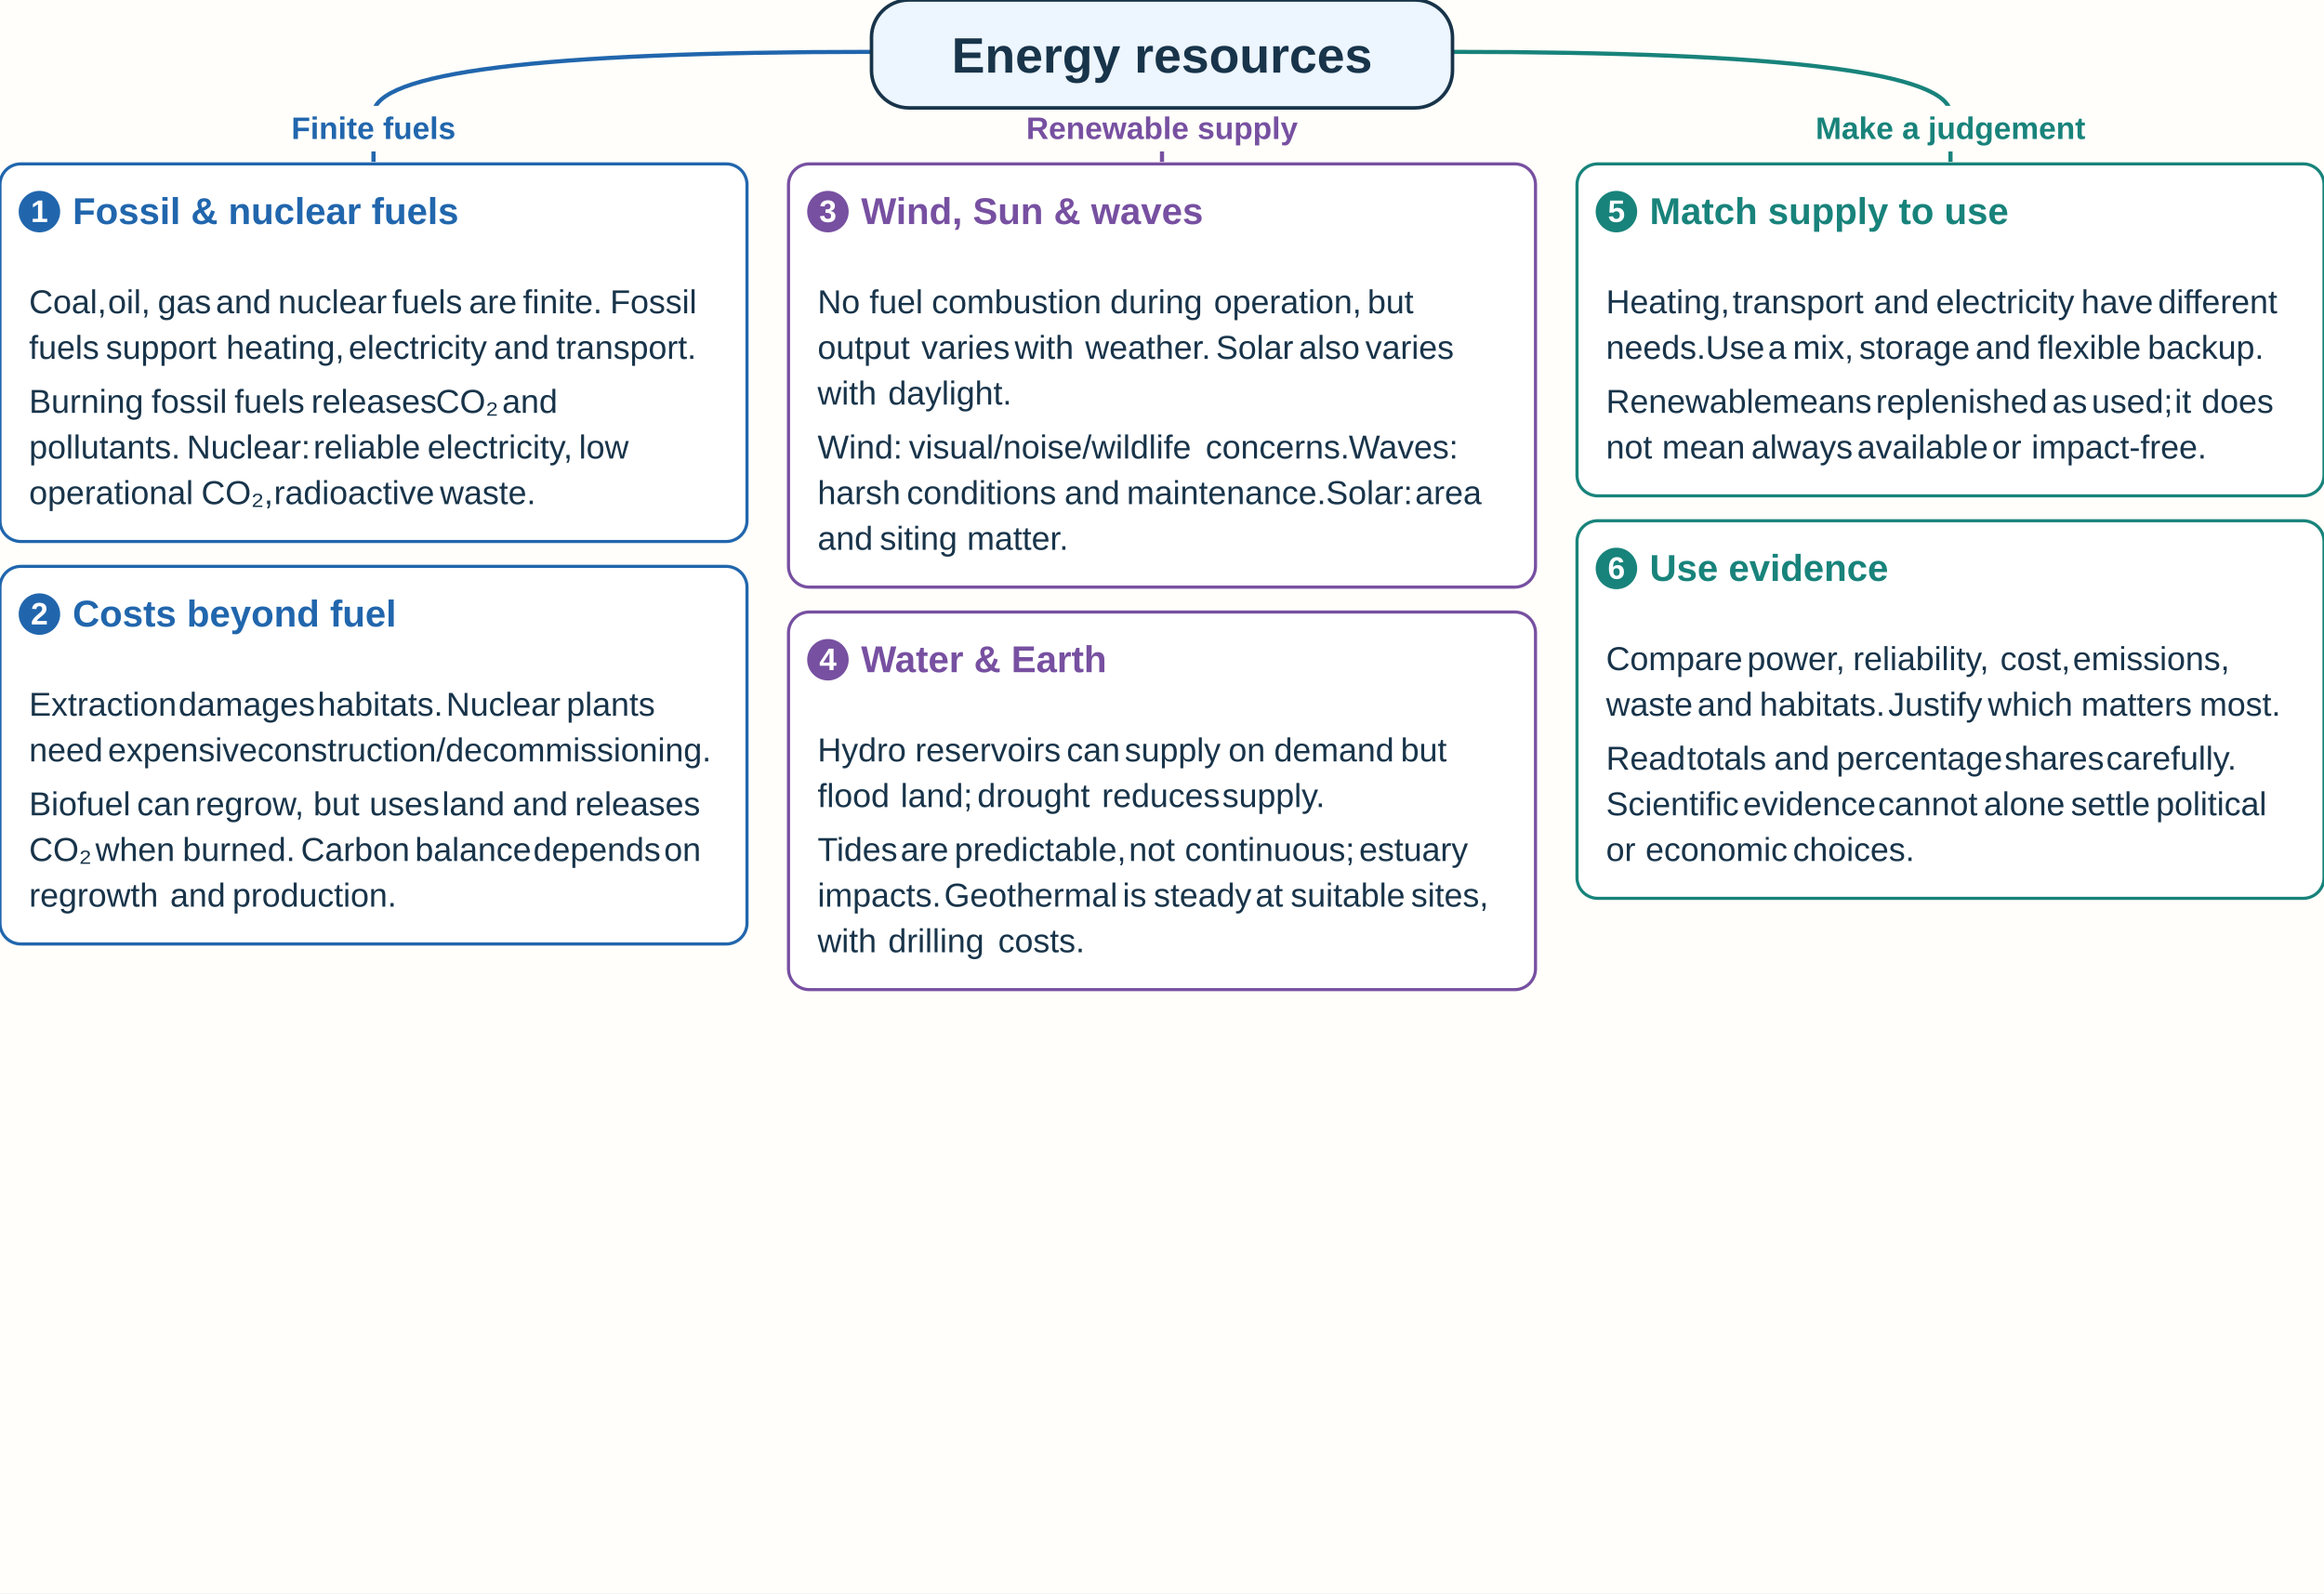
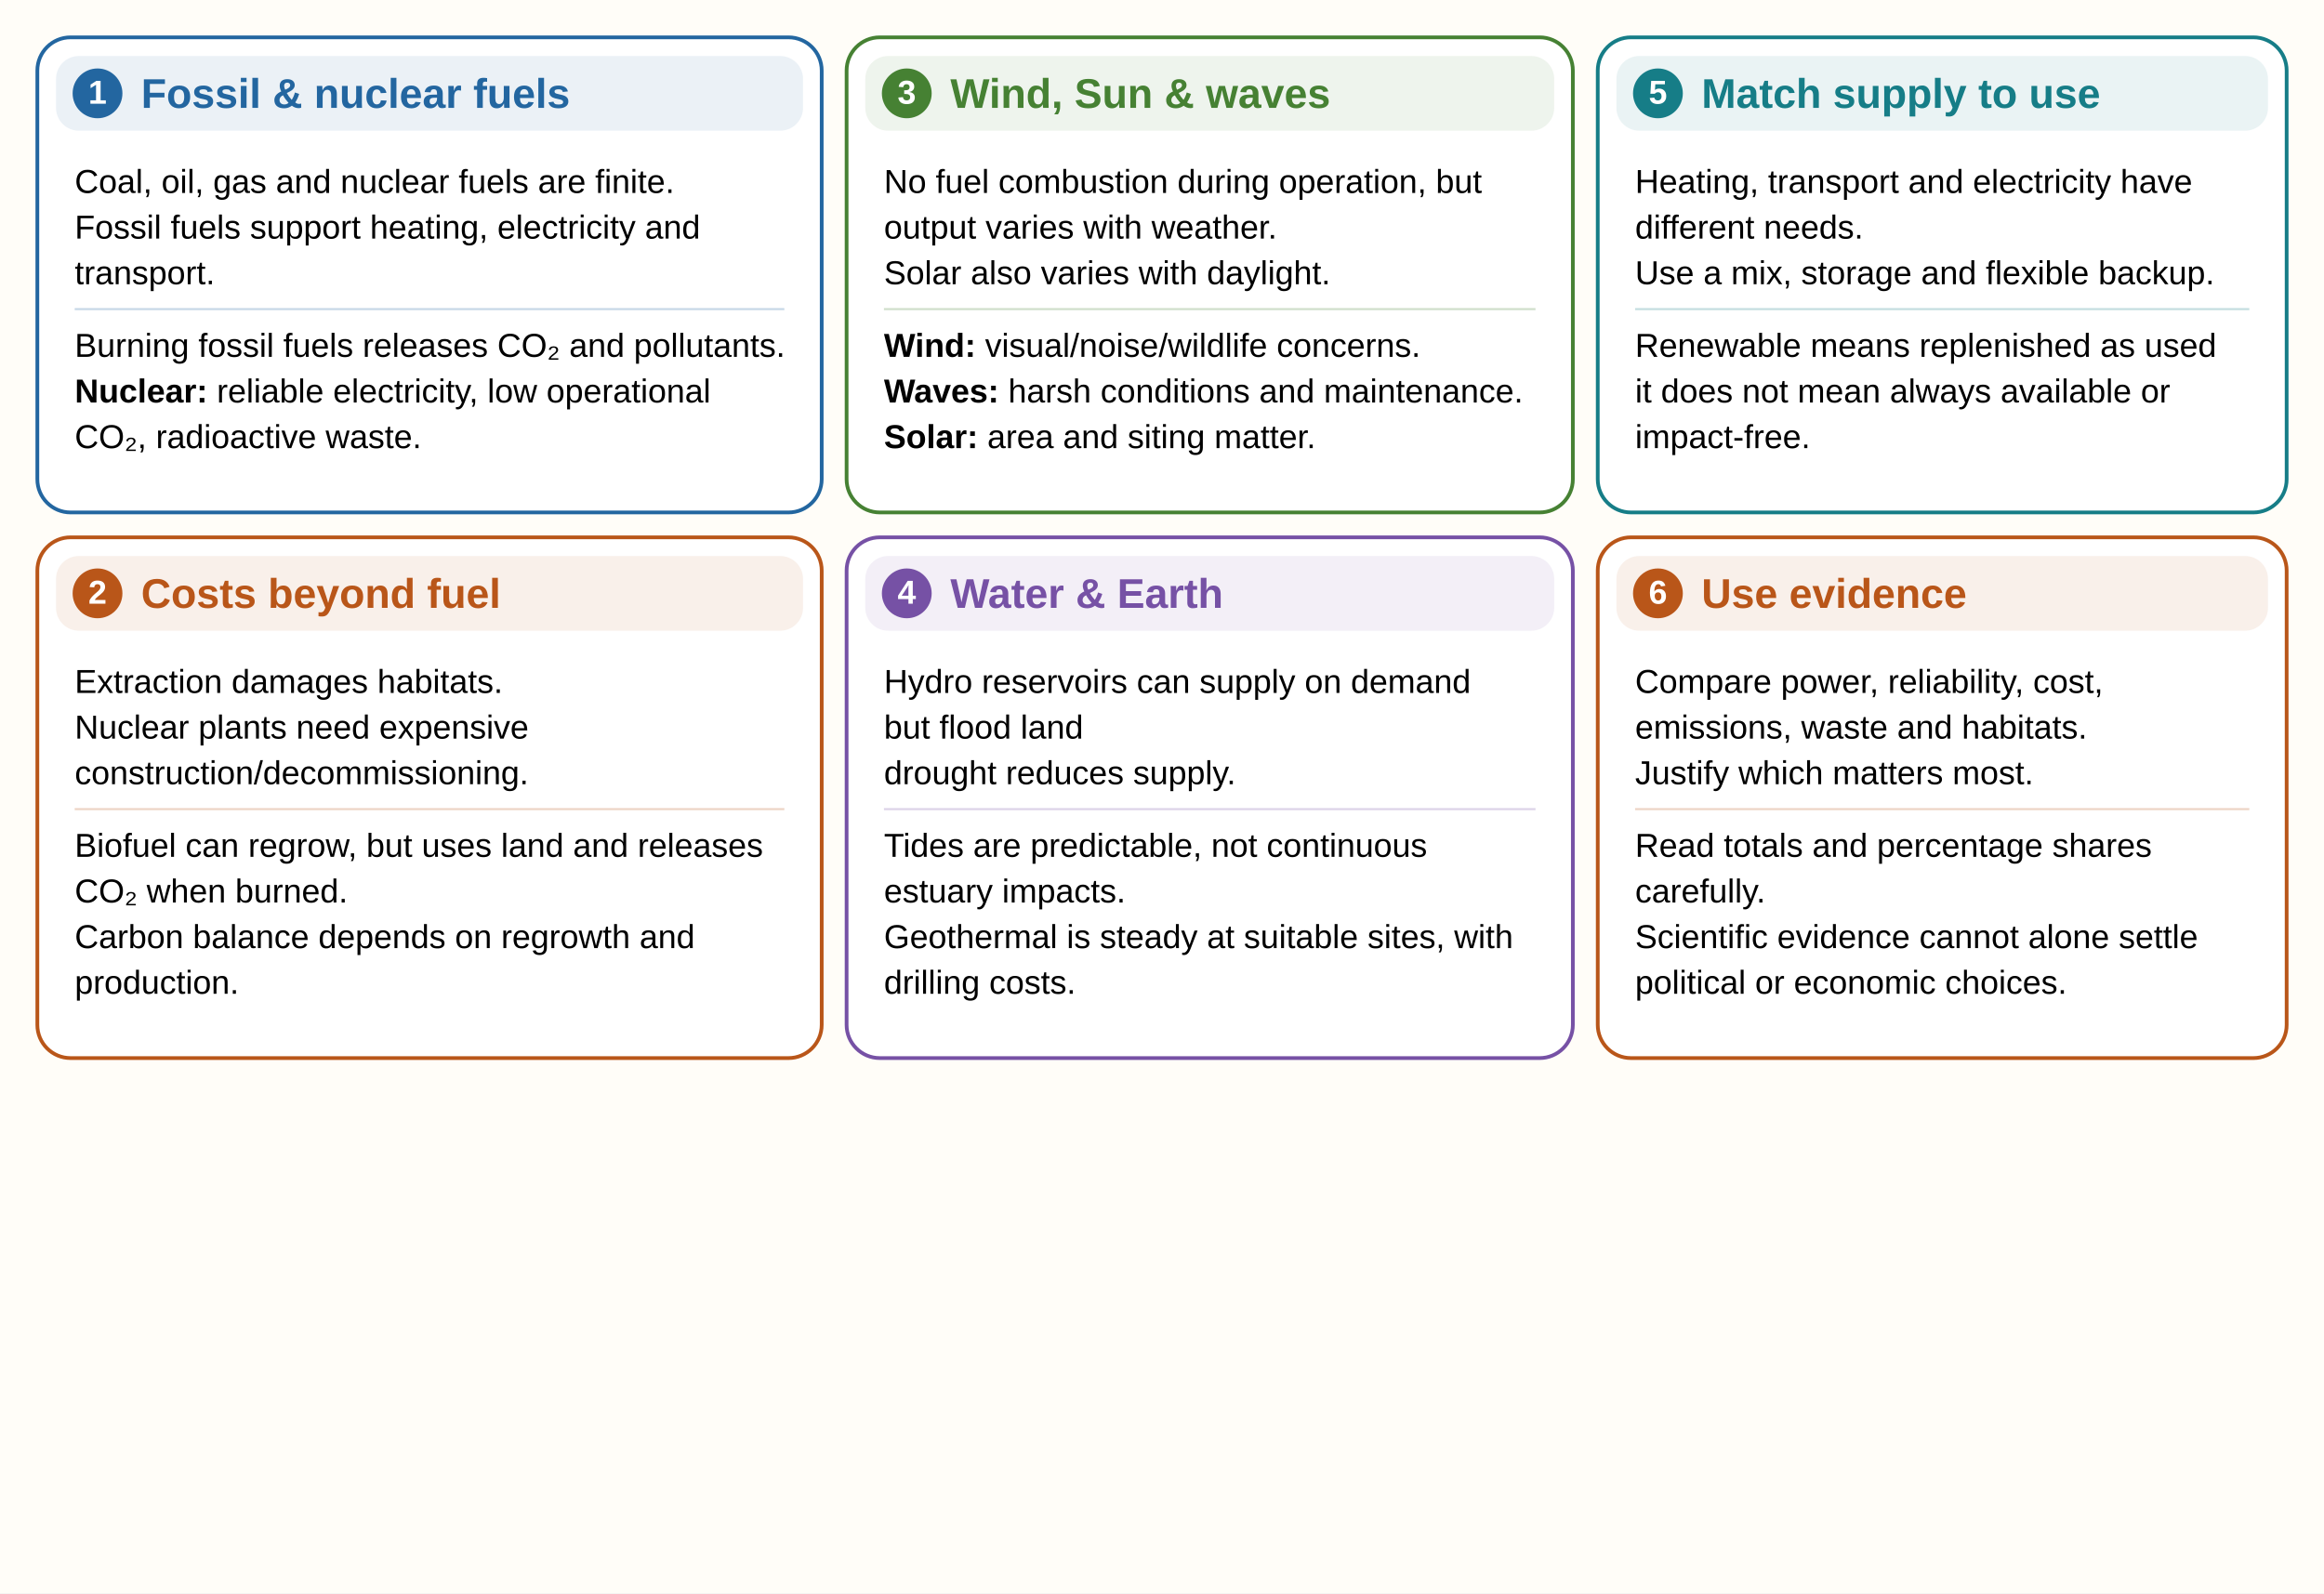
- <svg xmlns="http://www.w3.org/2000/svg" width="2400" height="1645.714" viewBox="0 0 1120 768" role="img" aria-labelledby="title description" data-print-width-mm="277" data-body-size="16">
+ <svg xmlns="http://www.w3.org/2000/svg" width="2400" height="1645.714" viewBox="0 0 1120 768" role="img" aria-labelledby="map-title map-description" data-print-width-mm="277" font-family="Segoe UI,Arial,sans-serif">
  <defs>
-     <radialGradient id="animalFill">
-       <stop stop-color="#fff5de" />
-       <stop offset="1" stop-color="#dceafd" />
-     </radialGradient>
-     <radialGradient id="nucleusFill">
-       <stop stop-color="#ddc7f4" />
-       <stop offset="1" stop-color="#9b79c2" />
-     </radialGradient>
-     <linearGradient id="leafFill" x2="0" y2="1">
-       <stop stop-color="#edf7b8" />
-       <stop offset="1" stop-color="#bfd882" />
-     </linearGradient>
+     <marker id="arrow-2366a0" viewBox="0 0 10 10" refX="9" refY="5" markerWidth="4" markerHeight="4" orient="auto-start-reverse">
+       <path d="M1 1L9 5L1 9" fill="none" stroke="#2366a0" stroke-width="2" stroke-linejoin="round" />
+     </marker>
+     <marker id="arrow-b95619" viewBox="0 0 10 10" refX="9" refY="5" markerWidth="4" markerHeight="4" orient="auto-start-reverse">
+       <path d="M1 1L9 5L1 9" fill="none" stroke="#b95619" stroke-width="2" stroke-linejoin="round" />
+     </marker>
+     <marker id="arrow-468133" viewBox="0 0 10 10" refX="9" refY="5" markerWidth="4" markerHeight="4" orient="auto-start-reverse">
+       <path d="M1 1L9 5L1 9" fill="none" stroke="#468133" stroke-width="2" stroke-linejoin="round" />
+     </marker>
+     <marker id="arrow-7651a5" viewBox="0 0 10 10" refX="9" refY="5" markerWidth="4" markerHeight="4" orient="auto-start-reverse">
+       <path d="M1 1L9 5L1 9" fill="none" stroke="#7651a5" stroke-width="2" stroke-linejoin="round" />
+     </marker>
+     <marker id="arrow-167d87" viewBox="0 0 10 10" refX="9" refY="5" markerWidth="4" markerHeight="4" orient="auto-start-reverse">
+       <path d="M1 1L9 5L1 9" fill="none" stroke="#167d87" stroke-width="2" stroke-linejoin="round" />
+     </marker>
+     <marker id="arrow-b95619" viewBox="0 0 10 10" refX="9" refY="5" markerWidth="4" markerHeight="4" orient="auto-start-reverse">
+       <path d="M1 1L9 5L1 9" fill="none" stroke="#b95619" stroke-width="2" stroke-linejoin="round" />
+     </marker>
  </defs>
-   <rect width="1120" height="768" fill="#fffefa" />
-   <g font-family="Segoe UI, Arial, sans-serif" fill="#18344a">
-     <path class="relationship-path" d="M420.0 25Q180.0 25 180.0 55V78" stroke="#2166ad" stroke-width="2" fill="none" />
-     <rect x="131.5" y="51" width="97.0" height="22" rx="5" fill="#fffefa" />
-     <text class="diagram-label" x="180.00" y="67.00" font-size="15" fill="#2166ad" font-weight="700" text-anchor="middle">Finite fuels</text>
-     <g class="map-section" id="section-1" data-source-panel="0" data-bounds="0,0,360,182" transform="translate(0 79)">
-       <rect width="360" height="182" rx="10" fill="white" stroke="#2166ad" stroke-width="1.5" />
-       <g class="section-heading">
-         <circle cx="19" cy="23" r="10" fill="#2166ad" />
-         <text class="" x="19.00" y="28.00" font-size="15" fill="white" font-weight="700" text-anchor="middle">1</text>
-         <text class="" x="35.00" y="29.00" font-size="18" fill="#2166ad" font-weight="700" text-anchor="start">Fossil &amp; nuclear fuels</text>
-       </g>
-       <g class="section-body">
-         <text class="body-text" x="14.00" y="72.00" font-size="16" fill="#18344a" font-weight="400" text-anchor="start">Coal,</text>
-         <text class="body-text" x="52.00" y="72.00" font-size="16" fill="#18344a" font-weight="400" text-anchor="start">oil,</text>
-         <text class="body-text" x="76.00" y="72.00" font-size="16" fill="#18344a" font-weight="400" text-anchor="start">gas</text>
-         <text class="body-text" x="104.00" y="72.00" font-size="16" fill="#18344a" font-weight="400" text-anchor="start">and</text>
-         <text class="body-text" x="134.00" y="72.00" font-size="16" fill="#18344a" font-weight="400" text-anchor="start">nuclear</text>
-         <text class="body-text" x="189.00" y="72.00" font-size="16" fill="#18344a" font-weight="400" text-anchor="start">fuels</text>
-         <text class="body-text" x="226.00" y="72.00" font-size="16" fill="#18344a" font-weight="400" text-anchor="start">are</text>
-         <text class="body-text" x="252.00" y="72.00" font-size="16" fill="#18344a" font-weight="400" text-anchor="start">finite.</text>
-         <text class="body-text" x="294.00" y="72.00" font-size="16" fill="#18344a" font-weight="400" text-anchor="start">Fossil</text>
-         <text class="body-text" x="14.00" y="94.00" font-size="16" fill="#18344a" font-weight="400" text-anchor="start">fuels</text>
-         <text class="body-text" x="51.00" y="94.00" font-size="16" fill="#18344a" font-weight="400" text-anchor="start">support</text>
-         <text class="body-text" x="109.00" y="94.00" font-size="16" fill="#18344a" font-weight="400" text-anchor="start">heating,</text>
-         <text class="body-text" x="168.00" y="94.00" font-size="16" fill="#18344a" font-weight="400" text-anchor="start">electricity</text>
-         <text class="body-text" x="238.00" y="94.00" font-size="16" fill="#18344a" font-weight="400" text-anchor="start">and</text>
-         <text class="body-text" x="268.00" y="94.00" font-size="16" fill="#18344a" font-weight="400" text-anchor="start">transport.</text>
-         <text class="body-text" x="14.00" y="120.00" font-size="16" fill="#18344a" font-weight="400" text-anchor="start">Burning</text>
-         <text class="body-text" x="73.00" y="120.00" font-size="16" fill="#18344a" font-weight="400" text-anchor="start">fossil</text>
-         <text class="body-text" x="113.00" y="120.00" font-size="16" fill="#18344a" font-weight="400" text-anchor="start">fuels</text>
-         <text class="body-text" x="150.00" y="120.00" font-size="16" fill="#18344a" font-weight="400" text-anchor="start">releases</text>
-         <text class="body-text" x="210.00" y="120.00" font-size="16" fill="#18344a" font-weight="400" text-anchor="start">CO₂</text>
-         <text class="body-text" x="242.00" y="120.00" font-size="16" fill="#18344a" font-weight="400" text-anchor="start">and</text>
-         <text class="body-text" x="14.00" y="142.00" font-size="16" fill="#18344a" font-weight="400" text-anchor="start">pollutants.</text>
-         <text class="body-text" x="90.00" y="142.00" font-size="16" fill="#18344a" font-weight="400" text-anchor="start">Nuclear:</text>
-         <text class="body-text" x="151.00" y="142.00" font-size="16" fill="#18344a" font-weight="400" text-anchor="start">reliable</text>
-         <text class="body-text" x="206.00" y="142.00" font-size="16" fill="#18344a" font-weight="400" text-anchor="start">electricity,</text>
-         <text class="body-text" x="278.98" y="142.00" font-size="16" fill="#18344a" font-weight="400" text-anchor="start">low</text>
-         <text class="body-text" x="14.00" y="164.00" font-size="16" fill="#18344a" font-weight="400" text-anchor="start">operational</text>
-         <text class="body-text" x="97.00" y="164.00" font-size="16" fill="#18344a" font-weight="400" text-anchor="start">CO₂,</text>
-         <text class="body-text" x="132.00" y="164.00" font-size="16" fill="#18344a" font-weight="400" text-anchor="start">radioactive</text>
-         <text class="body-text" x="212.00" y="164.00" font-size="16" fill="#18344a" font-weight="400" text-anchor="start">waste.</text>
-       </g>
+   <rect width="1120" height="768" fill="#fffdf8" />
+   <g class="map-section" id="section-1" data-source-panel="0" data-bounds="0,0,378,229" transform="translate(18 18)">
+     <rect width="378" height="229" rx="16" fill="white" stroke="#2366a0" stroke-width="1.8" />
+     <g class="section-heading">
+       <rect x="9" y="9" width="360" height="36" rx="11" fill="#2366a0" opacity=".09" />
+       <circle cx="29" cy="27" r="12" fill="#2366a0" />
+       <text class="diagram-label" x="29" y="32" font-size="16" fill="white" font-weight="700" text-anchor="middle">1</text>
+       <text class="panel-title" x="50" y="34" font-size="20" fill="#2366a0" font-weight="700" text-anchor="start">Fossil &amp; nuclear fuels</text>
    </g>
-     <g class="map-section" id="section-2" data-source-panel="1" data-bounds="0,0,360,182" transform="translate(0 273)">
-       <rect width="360" height="182" rx="10" fill="white" stroke="#2166ad" stroke-width="1.5" />
-       <g class="section-heading">
-         <circle cx="19" cy="23" r="10" fill="#2166ad" />
-         <text class="" x="19.00" y="28.00" font-size="15" fill="white" font-weight="700" text-anchor="middle">2</text>
-         <text class="" x="35.00" y="29.00" font-size="18" fill="#2166ad" font-weight="700" text-anchor="start">Costs beyond fuel</text>
-       </g>
-       <g class="section-body">
-         <text class="body-text" x="14.00" y="72.00" font-size="16" fill="#18344a" font-weight="400" text-anchor="start">Extraction</text>
-         <text class="body-text" x="86.00" y="72.00" font-size="16" fill="#18344a" font-weight="400" text-anchor="start">damages</text>
-         <text class="body-text" x="153.00" y="72.00" font-size="16" fill="#18344a" font-weight="400" text-anchor="start">habitats.</text>
-         <text class="body-text" x="215.00" y="72.00" font-size="16" fill="#18344a" font-weight="400" text-anchor="start">Nuclear</text>
-         <text class="body-text" x="273.00" y="72.00" font-size="16" fill="#18344a" font-weight="400" text-anchor="start">plants</text>
-         <text class="body-text" x="14.00" y="94.00" font-size="16" fill="#18344a" font-weight="400" text-anchor="start">need</text>
-         <text class="body-text" x="52.00" y="94.00" font-size="16" fill="#18344a" font-weight="400" text-anchor="start">expensive</text>
-         <text class="body-text" x="124.00" y="94.00" font-size="16" fill="#18344a" font-weight="400" text-anchor="start">construction/decommissioning.</text>
-         <text class="body-text" x="14.00" y="120.00" font-size="16" fill="#18344a" font-weight="400" text-anchor="start">Biofuel</text>
-         <text class="body-text" x="66.00" y="120.00" font-size="16" fill="#18344a" font-weight="400" text-anchor="start">can</text>
-         <text class="body-text" x="94.00" y="120.00" font-size="16" fill="#18344a" font-weight="400" text-anchor="start">regrow,</text>
-         <text class="body-text" x="151.00" y="120.00" font-size="16" fill="#18344a" font-weight="400" text-anchor="start">but</text>
-         <text class="body-text" x="178.00" y="120.00" font-size="16" fill="#18344a" font-weight="400" text-anchor="start">uses</text>
-         <text class="body-text" x="213.00" y="120.00" font-size="16" fill="#18344a" font-weight="400" text-anchor="start">land</text>
-         <text class="body-text" x="247.00" y="120.00" font-size="16" fill="#18344a" font-weight="400" text-anchor="start">and</text>
-         <text class="body-text" x="277.00" y="120.00" font-size="16" fill="#18344a" font-weight="400" text-anchor="start">releases</text>
-         <text class="body-text" x="14.00" y="142.00" font-size="16" fill="#18344a" font-weight="400" text-anchor="start">CO₂</text>
-         <text class="body-text" x="46.00" y="142.00" font-size="16" fill="#18344a" font-weight="400" text-anchor="start">when</text>
-         <text class="body-text" x="88.00" y="142.00" font-size="16" fill="#18344a" font-weight="400" text-anchor="start">burned.</text>
-         <text class="body-text" x="145.00" y="142.00" font-size="16" fill="#18344a" font-weight="400" text-anchor="start">Carbon</text>
-         <text class="body-text" x="200.00" y="142.00" font-size="16" fill="#18344a" font-weight="400" text-anchor="start">balance</text>
-         <text class="body-text" x="257.00" y="142.00" font-size="16" fill="#18344a" font-weight="400" text-anchor="start">depends</text>
-         <text class="body-text" x="320.00" y="142.00" font-size="16" fill="#18344a" font-weight="400" text-anchor="start">on</text>
-         <text class="body-text" x="14.00" y="164.00" font-size="16" fill="#18344a" font-weight="400" text-anchor="start">regrowth</text>
-         <text class="body-text" x="82.00" y="164.00" font-size="16" fill="#18344a" font-weight="400" text-anchor="start">and</text>
-         <text class="body-text" x="112.00" y="164.00" font-size="16" fill="#18344a" font-weight="400" text-anchor="start">production.</text>
-       </g>
+     <g class="section-body">
+       <text class="body-text" x="18" y="75" font-size="16" fill="#000000" font-weight="400" text-anchor="start">Coal, oil, gas and nuclear fuels are finite.</text>
+       <text class="body-text" x="18" y="97" font-size="16" fill="#000000" font-weight="400" text-anchor="start">Fossil fuels support heating, electricity and</text>
+       <text class="body-text" x="18" y="119" font-size="16" fill="#000000" font-weight="400" text-anchor="start">transport.</text>
+       <path class="section-divider" d="M18 131H360" stroke="#2366a0" stroke-opacity=".25" stroke-width="1" fill="none" />
+       <text class="body-text" x="18" y="154" font-size="16" fill="#000000" font-weight="400" text-anchor="start">Burning fossil fuels releases CO₂ and pollutants.</text>
+       <text class="body-text" x="18" y="176" font-size="16" fill="#000000" font-weight="400" text-anchor="start">
+         <tspan font-weight="700">Nuclear:</tspan> reliable electricity, low operational</text>
+       <text class="body-text" x="18" y="198" font-size="16" fill="#000000" font-weight="400" text-anchor="start">CO₂, radioactive waste.</text>
    </g>
-     <path class="relationship-path" d="M560 52Q560.0 55 560.0 55V78" stroke="#7750a1" stroke-width="2" fill="none" />
-     <rect x="487.0" y="51" width="146.0" height="22" rx="5" fill="#fffefa" />
-     <text class="diagram-label" x="560.00" y="67.00" font-size="15" fill="#7750a1" font-weight="700" text-anchor="middle">Renewable supply</text>
-     <g class="map-section" id="section-3" data-source-panel="2" data-bounds="0,0,360,204" transform="translate(380 79)">
-       <rect width="360" height="204" rx="10" fill="white" stroke="#7750a1" stroke-width="1.5" />
-       <g class="section-heading">
-         <circle cx="19" cy="23" r="10" fill="#7750a1" />
-         <text class="" x="19.00" y="28.00" font-size="15" fill="white" font-weight="700" text-anchor="middle">3</text>
-         <text class="" x="35.00" y="29.00" font-size="18" fill="#7750a1" font-weight="700" text-anchor="start">Wind, Sun &amp; waves</text>
-       </g>
-       <g class="section-body">
-         <text class="body-text" x="14.00" y="72.00" font-size="16" fill="#18344a" font-weight="400" text-anchor="start">No</text>
-         <text class="body-text" x="39.00" y="72.00" font-size="16" fill="#18344a" font-weight="400" text-anchor="start">fuel</text>
-         <text class="body-text" x="69.00" y="72.00" font-size="16" fill="#18344a" font-weight="400" text-anchor="start">combustion</text>
-         <text class="body-text" x="155.00" y="72.00" font-size="16" fill="#18344a" font-weight="400" text-anchor="start">during</text>
-         <text class="body-text" x="205.00" y="72.00" font-size="16" fill="#18344a" font-weight="400" text-anchor="start">operation,</text>
-         <text class="body-text" x="279.00" y="72.00" font-size="16" fill="#18344a" font-weight="400" text-anchor="start">but</text>
-         <text class="body-text" x="14.00" y="94.00" font-size="16" fill="#18344a" font-weight="400" text-anchor="start">output</text>
-         <text class="body-text" x="64.00" y="94.00" font-size="16" fill="#18344a" font-weight="400" text-anchor="start">varies</text>
-         <text class="body-text" x="109.00" y="94.00" font-size="16" fill="#18344a" font-weight="400" text-anchor="start">with</text>
-         <text class="body-text" x="143.00" y="94.00" font-size="16" fill="#18344a" font-weight="400" text-anchor="start">weather.</text>
-         <text class="body-text" x="205.98" y="94.00" font-size="16" fill="#18344a" font-weight="400" text-anchor="start">Solar</text>
-         <text class="body-text" x="245.98" y="94.00" font-size="16" fill="#18344a" font-weight="400" text-anchor="start">also</text>
-         <text class="body-text" x="277.98" y="94.00" font-size="16" fill="#18344a" font-weight="400" text-anchor="start">varies</text>
-         <text class="body-text" x="14.00" y="116.00" font-size="16" fill="#18344a" font-weight="400" text-anchor="start">with</text>
-         <text class="body-text" x="48.00" y="116.00" font-size="16" fill="#18344a" font-weight="400" text-anchor="start">daylight.</text>
-         <text class="body-text" x="14.00" y="142.00" font-size="16" fill="#18344a" font-weight="400" text-anchor="start">Wind:</text>
-         <text class="body-text" x="58.00" y="142.00" font-size="16" fill="#18344a" font-weight="400" text-anchor="start">visual/noise/wildlife</text>
-         <text class="body-text" x="201.00" y="142.00" font-size="16" fill="#18344a" font-weight="400" text-anchor="start">concerns.</text>
-         <text class="body-text" x="270.00" y="142.00" font-size="16" fill="#18344a" font-weight="400" text-anchor="start">Waves:</text>
-         <text class="body-text" x="14.00" y="164.00" font-size="16" fill="#18344a" font-weight="400" text-anchor="start">harsh</text>
-         <text class="body-text" x="57.00" y="164.00" font-size="16" fill="#18344a" font-weight="400" text-anchor="start">conditions</text>
-         <text class="body-text" x="133.00" y="164.00" font-size="16" fill="#18344a" font-weight="400" text-anchor="start">and</text>
-         <text class="body-text" x="163.00" y="164.00" font-size="16" fill="#18344a" font-weight="400" text-anchor="start">maintenance.</text>
-         <text class="body-text" x="259.00" y="164.00" font-size="16" fill="#18344a" font-weight="400" text-anchor="start">Solar:</text>
-         <text class="body-text" x="302.00" y="164.00" font-size="16" fill="#18344a" font-weight="400" text-anchor="start">area</text>
-         <text class="body-text" x="14.00" y="186.00" font-size="16" fill="#18344a" font-weight="400" text-anchor="start">and</text>
-         <text class="body-text" x="44.00" y="186.00" font-size="16" fill="#18344a" font-weight="400" text-anchor="start">siting</text>
-         <text class="body-text" x="86.00" y="186.00" font-size="16" fill="#18344a" font-weight="400" text-anchor="start">matter.</text>
-       </g>
+   </g>
+   <g class="map-section" id="section-2" data-source-panel="1" data-bounds="0,0,378,251" transform="translate(18 259)">
+     <rect width="378" height="251" rx="16" fill="white" stroke="#b95619" stroke-width="1.8" />
+     <g class="section-heading">
+       <rect x="9" y="9" width="360" height="36" rx="11" fill="#b95619" opacity=".09" />
+       <circle cx="29" cy="27" r="12" fill="#b95619" />
+       <text class="diagram-label" x="29" y="32" font-size="16" fill="white" font-weight="700" text-anchor="middle">2</text>
+       <text class="panel-title" x="50" y="34" font-size="20" fill="#b95619" font-weight="700" text-anchor="start">Costs beyond fuel</text>
    </g>
-     <g class="map-section" id="section-4" data-source-panel="3" data-bounds="0,0,360,182" transform="translate(380 295)">
-       <rect width="360" height="182" rx="10" fill="white" stroke="#7750a1" stroke-width="1.5" />
-       <g class="section-heading">
-         <circle cx="19" cy="23" r="10" fill="#7750a1" />
-         <text class="" x="19.00" y="28.00" font-size="15" fill="white" font-weight="700" text-anchor="middle">4</text>
-         <text class="" x="35.00" y="29.00" font-size="18" fill="#7750a1" font-weight="700" text-anchor="start">Water &amp; Earth</text>
-       </g>
-       <g class="section-body">
-         <text class="body-text" x="14.00" y="72.00" font-size="16" fill="#18344a" font-weight="400" text-anchor="start">Hydro</text>
-         <text class="body-text" x="61.00" y="72.00" font-size="16" fill="#18344a" font-weight="400" text-anchor="start">reservoirs</text>
-         <text class="body-text" x="134.00" y="72.00" font-size="16" fill="#18344a" font-weight="400" text-anchor="start">can</text>
-         <text class="body-text" x="162.00" y="72.00" font-size="16" fill="#18344a" font-weight="400" text-anchor="start">supply</text>
-         <text class="body-text" x="212.00" y="72.00" font-size="16" fill="#18344a" font-weight="400" text-anchor="start">on</text>
-         <text class="body-text" x="234.00" y="72.00" font-size="16" fill="#18344a" font-weight="400" text-anchor="start">demand</text>
-         <text class="body-text" x="295.00" y="72.00" font-size="16" fill="#18344a" font-weight="400" text-anchor="start">but</text>
-         <text class="body-text" x="14.00" y="94.00" font-size="16" fill="#18344a" font-weight="400" text-anchor="start">flood</text>
-         <text class="body-text" x="54.00" y="94.00" font-size="16" fill="#18344a" font-weight="400" text-anchor="start">land;</text>
-         <text class="body-text" x="91.00" y="94.00" font-size="16" fill="#18344a" font-weight="400" text-anchor="start">drought</text>
-         <text class="body-text" x="151.00" y="94.00" font-size="16" fill="#18344a" font-weight="400" text-anchor="start">reduces</text>
-         <text class="body-text" x="209.00" y="94.00" font-size="16" fill="#18344a" font-weight="400" text-anchor="start">supply.</text>
-         <text class="body-text" x="14.00" y="120.00" font-size="16" fill="#18344a" font-weight="400" text-anchor="start">Tides</text>
-         <text class="body-text" x="54.00" y="120.00" font-size="16" fill="#18344a" font-weight="400" text-anchor="start">are</text>
-         <text class="body-text" x="80.00" y="120.00" font-size="16" fill="#18344a" font-weight="400" text-anchor="start">predictable,</text>
-         <text class="body-text" x="164.00" y="120.00" font-size="16" fill="#18344a" font-weight="400" text-anchor="start">not</text>
-         <text class="body-text" x="191.00" y="120.00" font-size="16" fill="#18344a" font-weight="400" text-anchor="start">continuous;</text>
-         <text class="body-text" x="275.00" y="120.00" font-size="16" fill="#18344a" font-weight="400" text-anchor="start">estuary</text>
-         <text class="body-text" x="14.00" y="142.00" font-size="16" fill="#18344a" font-weight="400" text-anchor="start">impacts.</text>
-         <text class="body-text" x="75.00" y="142.00" font-size="16" fill="#18344a" font-weight="400" text-anchor="start">Geothermal</text>
-         <text class="body-text" x="161.00" y="142.00" font-size="16" fill="#18344a" font-weight="400" text-anchor="start">is</text>
-         <text class="body-text" x="176.00" y="142.00" font-size="16" fill="#18344a" font-weight="400" text-anchor="start">steady</text>
-         <text class="body-text" x="225.00" y="142.00" font-size="16" fill="#18344a" font-weight="400" text-anchor="start">at</text>
-         <text class="body-text" x="242.00" y="142.00" font-size="16" fill="#18344a" font-weight="400" text-anchor="start">suitable</text>
-         <text class="body-text" x="300.00" y="142.00" font-size="16" fill="#18344a" font-weight="400" text-anchor="start">sites,</text>
-         <text class="body-text" x="14.00" y="164.00" font-size="16" fill="#18344a" font-weight="400" text-anchor="start">with</text>
-         <text class="body-text" x="48.00" y="164.00" font-size="16" fill="#18344a" font-weight="400" text-anchor="start">drilling</text>
-         <text class="body-text" x="101.00" y="164.00" font-size="16" fill="#18344a" font-weight="400" text-anchor="start">costs.</text>
-       </g>
+     <g class="section-body">
+       <text class="body-text" x="18" y="75" font-size="16" fill="#000000" font-weight="400" text-anchor="start">Extraction damages habitats.</text>
+       <text class="body-text" x="18" y="97" font-size="16" fill="#000000" font-weight="400" text-anchor="start">Nuclear plants need expensive</text>
+       <text class="body-text" x="18" y="119" font-size="16" fill="#000000" font-weight="400" text-anchor="start">construction/decommissioning.</text>
+       <path class="section-divider" d="M18 131H360" stroke="#b95619" stroke-opacity=".25" stroke-width="1" fill="none" />
+       <text class="body-text" x="18" y="154" font-size="16" fill="#000000" font-weight="400" text-anchor="start">Biofuel can regrow, but uses land and releases</text>
+       <text class="body-text" x="18" y="176" font-size="16" fill="#000000" font-weight="400" text-anchor="start">CO₂ when burned.</text>
+       <text class="body-text" x="18" y="198" font-size="16" fill="#000000" font-weight="400" text-anchor="start">Carbon balance depends on regrowth and</text>
+       <text class="body-text" x="18" y="220" font-size="16" fill="#000000" font-weight="400" text-anchor="start">production.</text>
    </g>
-     <path class="relationship-path" d="M700.0 25Q940.0 25 940.0 55V78" stroke="#18837b" stroke-width="2" fill="none" />
-     <rect x="865.0" y="51" width="150.0" height="22" rx="5" fill="#fffefa" />
-     <text class="diagram-label" x="940.00" y="67.00" font-size="15" fill="#18837b" font-weight="700" text-anchor="middle">Make a judgement</text>
-     <g class="map-section" id="section-5" data-source-panel="4" data-bounds="0,0,360,160" transform="translate(760 79)">
-       <rect width="360" height="160" rx="10" fill="white" stroke="#18837b" stroke-width="1.5" />
-       <g class="section-heading">
-         <circle cx="19" cy="23" r="10" fill="#18837b" />
-         <text class="" x="19.00" y="28.00" font-size="15" fill="white" font-weight="700" text-anchor="middle">5</text>
-         <text class="" x="35.00" y="29.00" font-size="18" fill="#18837b" font-weight="700" text-anchor="start">Match supply to use</text>
-       </g>
-       <g class="section-body">
-         <text class="body-text" x="14.00" y="72.00" font-size="16" fill="#18344a" font-weight="400" text-anchor="start">Heating,</text>
-         <text class="body-text" x="75.00" y="72.00" font-size="16" fill="#18344a" font-weight="400" text-anchor="start">transport</text>
-         <text class="body-text" x="143.00" y="72.00" font-size="16" fill="#18344a" font-weight="400" text-anchor="start">and</text>
-         <text class="body-text" x="173.00" y="72.00" font-size="16" fill="#18344a" font-weight="400" text-anchor="start">electricity</text>
-         <text class="body-text" x="243.00" y="72.00" font-size="16" fill="#18344a" font-weight="400" text-anchor="start">have</text>
-         <text class="body-text" x="280.00" y="72.00" font-size="16" fill="#18344a" font-weight="400" text-anchor="start">different</text>
-         <text class="body-text" x="14.00" y="94.00" font-size="16" fill="#18344a" font-weight="400" text-anchor="start">needs.</text>
-         <text class="body-text" x="62.00" y="94.00" font-size="16" fill="#18344a" font-weight="400" text-anchor="start">Use</text>
-         <text class="body-text" x="92.00" y="94.00" font-size="16" fill="#18344a" font-weight="400" text-anchor="start">a</text>
-         <text class="body-text" x="104.00" y="94.00" font-size="16" fill="#18344a" font-weight="400" text-anchor="start">mix,</text>
-         <text class="body-text" x="136.00" y="94.00" font-size="16" fill="#18344a" font-weight="400" text-anchor="start">storage</text>
-         <text class="body-text" x="192.00" y="94.00" font-size="16" fill="#18344a" font-weight="400" text-anchor="start">and</text>
-         <text class="body-text" x="222.00" y="94.00" font-size="16" fill="#18344a" font-weight="400" text-anchor="start">flexible</text>
-         <text class="body-text" x="275.00" y="94.00" font-size="16" fill="#18344a" font-weight="400" text-anchor="start">backup.</text>
-         <text class="body-text" x="14.00" y="120.00" font-size="16" fill="#18344a" font-weight="400" text-anchor="start">Renewable</text>
-         <text class="body-text" x="94.00" y="120.00" font-size="16" fill="#18344a" font-weight="400" text-anchor="start">means</text>
-         <text class="body-text" x="144.00" y="120.00" font-size="16" fill="#18344a" font-weight="400" text-anchor="start">replenished</text>
-         <text class="body-text" x="229.00" y="120.00" font-size="16" fill="#18344a" font-weight="400" text-anchor="start">as</text>
-         <text class="body-text" x="248.00" y="120.00" font-size="16" fill="#18344a" font-weight="400" text-anchor="start">used;</text>
-         <text class="body-text" x="288.00" y="120.00" font-size="16" fill="#18344a" font-weight="400" text-anchor="start">it</text>
-         <text class="body-text" x="301.00" y="120.00" font-size="16" fill="#18344a" font-weight="400" text-anchor="start">does</text>
-         <text class="body-text" x="14.00" y="142.00" font-size="16" fill="#18344a" font-weight="400" text-anchor="start">not</text>
-         <text class="body-text" x="41.00" y="142.00" font-size="16" fill="#18344a" font-weight="400" text-anchor="start">mean</text>
-         <text class="body-text" x="84.00" y="142.00" font-size="16" fill="#18344a" font-weight="400" text-anchor="start">always</text>
-         <text class="body-text" x="135.00" y="142.00" font-size="16" fill="#18344a" font-weight="400" text-anchor="start">available</text>
-         <text class="body-text" x="200.00" y="142.00" font-size="16" fill="#18344a" font-weight="400" text-anchor="start">or</text>
-         <text class="body-text" x="219.00" y="142.00" font-size="16" fill="#18344a" font-weight="400" text-anchor="start">impact-free.</text>
-       </g>
+   </g>
+   <g class="map-section" id="section-3" data-source-panel="2" data-bounds="0,0,350,229" transform="translate(408 18)">
+     <rect width="350" height="229" rx="16" fill="white" stroke="#468133" stroke-width="1.8" />
+     <g class="section-heading">
+       <rect x="9" y="9" width="332" height="36" rx="11" fill="#468133" opacity=".09" />
+       <circle cx="29" cy="27" r="12" fill="#468133" />
+       <text class="diagram-label" x="29" y="32" font-size="16" fill="white" font-weight="700" text-anchor="middle">3</text>
+       <text class="panel-title" x="50" y="34" font-size="20" fill="#468133" font-weight="700" text-anchor="start">Wind, Sun &amp; waves</text>
    </g>
-     <g class="map-section" id="section-6" data-source-panel="5" data-bounds="0,0,360,182" transform="translate(760 251)">
-       <rect width="360" height="182" rx="10" fill="white" stroke="#18837b" stroke-width="1.5" />
-       <g class="section-heading">
-         <circle cx="19" cy="23" r="10" fill="#18837b" />
-         <text class="" x="19.00" y="28.00" font-size="15" fill="white" font-weight="700" text-anchor="middle">6</text>
-         <text class="" x="35.00" y="29.00" font-size="18" fill="#18837b" font-weight="700" text-anchor="start">Use evidence</text>
-       </g>
-       <g class="section-body">
-         <text class="body-text" x="14.00" y="72.00" font-size="16" fill="#18344a" font-weight="400" text-anchor="start">Compare</text>
-         <text class="body-text" x="82.00" y="72.00" font-size="16" fill="#18344a" font-weight="400" text-anchor="start">power,</text>
-         <text class="body-text" x="132.98" y="72.00" font-size="16" fill="#18344a" font-weight="400" text-anchor="start">reliability,</text>
-         <text class="body-text" x="203.97" y="72.00" font-size="16" fill="#18344a" font-weight="400" text-anchor="start">cost,</text>
-         <text class="body-text" x="238.97" y="72.00" font-size="16" fill="#18344a" font-weight="400" text-anchor="start">emissions,</text>
-         <text class="body-text" x="14.00" y="94.00" font-size="16" fill="#18344a" font-weight="400" text-anchor="start">waste</text>
-         <text class="body-text" x="58.00" y="94.00" font-size="16" fill="#18344a" font-weight="400" text-anchor="start">and</text>
-         <text class="body-text" x="88.00" y="94.00" font-size="16" fill="#18344a" font-weight="400" text-anchor="start">habitats.</text>
-         <text class="body-text" x="150.00" y="94.00" font-size="16" fill="#18344a" font-weight="400" text-anchor="start">Justify</text>
-         <text class="body-text" x="198.00" y="94.00" font-size="16" fill="#18344a" font-weight="400" text-anchor="start">which</text>
-         <text class="body-text" x="243.00" y="94.00" font-size="16" fill="#18344a" font-weight="400" text-anchor="start">matters</text>
-         <text class="body-text" x="300.00" y="94.00" font-size="16" fill="#18344a" font-weight="400" text-anchor="start">most.</text>
-         <text class="body-text" x="14.00" y="120.00" font-size="16" fill="#18344a" font-weight="400" text-anchor="start">Read</text>
-         <text class="body-text" x="53.00" y="120.00" font-size="16" fill="#18344a" font-weight="400" text-anchor="start">totals</text>
-         <text class="body-text" x="95.00" y="120.00" font-size="16" fill="#18344a" font-weight="400" text-anchor="start">and</text>
-         <text class="body-text" x="125.00" y="120.00" font-size="16" fill="#18344a" font-weight="400" text-anchor="start">percentage</text>
-         <text class="body-text" x="206.00" y="120.00" font-size="16" fill="#18344a" font-weight="400" text-anchor="start">shares</text>
-         <text class="body-text" x="255.00" y="120.00" font-size="16" fill="#18344a" font-weight="400" text-anchor="start">carefully.</text>
-         <text class="body-text" x="14.00" y="142.00" font-size="16" fill="#18344a" font-weight="400" text-anchor="start">Scientific</text>
-         <text class="body-text" x="80.00" y="142.00" font-size="16" fill="#18344a" font-weight="400" text-anchor="start">evidence</text>
-         <text class="body-text" x="145.00" y="142.00" font-size="16" fill="#18344a" font-weight="400" text-anchor="start">cannot</text>
-         <text class="body-text" x="196.00" y="142.00" font-size="16" fill="#18344a" font-weight="400" text-anchor="start">alone</text>
-         <text class="body-text" x="238.00" y="142.00" font-size="16" fill="#18344a" font-weight="400" text-anchor="start">settle</text>
-         <text class="body-text" x="279.00" y="142.00" font-size="16" fill="#18344a" font-weight="400" text-anchor="start">political</text>
-         <text class="body-text" x="14.00" y="164.00" font-size="16" fill="#18344a" font-weight="400" text-anchor="start">or</text>
-         <text class="body-text" x="33.00" y="164.00" font-size="16" fill="#18344a" font-weight="400" text-anchor="start">economic</text>
-         <text class="body-text" x="104.00" y="164.00" font-size="16" fill="#18344a" font-weight="400" text-anchor="start">choices.</text>
-       </g>
+     <g class="section-body">
+       <text class="body-text" x="18" y="75" font-size="16" fill="#000000" font-weight="400" text-anchor="start">No fuel combustion during operation, but</text>
+       <text class="body-text" x="18" y="97" font-size="16" fill="#000000" font-weight="400" text-anchor="start">output varies with weather.</text>
+       <text class="body-text" x="18" y="119" font-size="16" fill="#000000" font-weight="400" text-anchor="start">Solar also varies with daylight.</text>
+       <path class="section-divider" d="M18 131H332" stroke="#468133" stroke-opacity=".25" stroke-width="1" fill="none" />
+       <text class="body-text" x="18" y="154" font-size="16" fill="#000000" font-weight="400" text-anchor="start">
+         <tspan font-weight="700">Wind:</tspan> visual/noise/wildlife concerns.</text>
+       <text class="body-text" x="18" y="176" font-size="16" fill="#000000" font-weight="400" text-anchor="start">
+         <tspan font-weight="700">Waves:</tspan> harsh conditions and maintenance.</text>
+       <text class="body-text" x="18" y="198" font-size="16" fill="#000000" font-weight="400" text-anchor="start">
+         <tspan font-weight="700">Solar:</tspan> area and siting matter.</text>
    </g>
-     <g class="map-hub" data-bounds="420.0,0,280,52">
-       <rect x="420.0" width="280" height="52" rx="18" fill="#edf5ff" stroke="#18344a" stroke-width="1.7" />
-       <text class="" x="560.00" y="35.00" font-size="24" fill="#18344a" font-weight="700" text-anchor="middle">Energy resources</text>
+   </g>
+   <g class="map-section" id="section-4" data-source-panel="3" data-bounds="0,0,350,251" transform="translate(408 259)">
+     <rect width="350" height="251" rx="16" fill="white" stroke="#7651a5" stroke-width="1.8" />
+     <g class="section-heading">
+       <rect x="9" y="9" width="332" height="36" rx="11" fill="#7651a5" opacity=".09" />
+       <circle cx="29" cy="27" r="12" fill="#7651a5" />
+       <text class="diagram-label" x="29" y="32" font-size="16" fill="white" font-weight="700" text-anchor="middle">4</text>
+       <text class="panel-title" x="50" y="34" font-size="20" fill="#7651a5" font-weight="700" text-anchor="start">Water &amp; Earth</text>
+     </g>
+     <g class="section-body">
+       <text class="body-text" x="18" y="75" font-size="16" fill="#000000" font-weight="400" text-anchor="start">Hydro reservoirs can supply on demand</text>
+       <text class="body-text" x="18" y="97" font-size="16" fill="#000000" font-weight="400" text-anchor="start">but flood land</text>
+       <text class="body-text" x="18" y="119" font-size="16" fill="#000000" font-weight="400" text-anchor="start">drought reduces supply.</text>
+       <path class="section-divider" d="M18 131H332" stroke="#7651a5" stroke-opacity=".25" stroke-width="1" fill="none" />
+       <text class="body-text" x="18" y="154" font-size="16" fill="#000000" font-weight="400" text-anchor="start">Tides are predictable, not continuous</text>
+       <text class="body-text" x="18" y="176" font-size="16" fill="#000000" font-weight="400" text-anchor="start">estuary impacts.</text>
+       <text class="body-text" x="18" y="198" font-size="16" fill="#000000" font-weight="400" text-anchor="start">Geothermal is steady at suitable sites, with</text>
+       <text class="body-text" x="18" y="220" font-size="16" fill="#000000" font-weight="400" text-anchor="start">drilling costs.</text>
+     </g>
+   </g>
+   <g class="map-section" id="section-5" data-source-panel="4" data-bounds="0,0,332,229" transform="translate(770 18)">
+     <rect width="332" height="229" rx="16" fill="white" stroke="#167d87" stroke-width="1.8" />
+     <g class="section-heading">
+       <rect x="9" y="9" width="314" height="36" rx="11" fill="#167d87" opacity=".09" />
+       <circle cx="29" cy="27" r="12" fill="#167d87" />
+       <text class="diagram-label" x="29" y="32" font-size="16" fill="white" font-weight="700" text-anchor="middle">5</text>
+       <text class="panel-title" x="50" y="34" font-size="20" fill="#167d87" font-weight="700" text-anchor="start">Match supply to use</text>
+     </g>
+     <g class="section-body">
+       <text class="body-text" x="18" y="75" font-size="16" fill="#000000" font-weight="400" text-anchor="start">Heating, transport and electricity have</text>
+       <text class="body-text" x="18" y="97" font-size="16" fill="#000000" font-weight="400" text-anchor="start">different needs.</text>
+       <text class="body-text" x="18" y="119" font-size="16" fill="#000000" font-weight="400" text-anchor="start">Use a mix, storage and flexible backup.</text>
+       <path class="section-divider" d="M18 131H314" stroke="#167d87" stroke-opacity=".25" stroke-width="1" fill="none" />
+       <text class="body-text" x="18" y="154" font-size="16" fill="#000000" font-weight="400" text-anchor="start">Renewable means replenished as used</text>
+       <text class="body-text" x="18" y="176" font-size="16" fill="#000000" font-weight="400" text-anchor="start">it does not mean always available or</text>
+       <text class="body-text" x="18" y="198" font-size="16" fill="#000000" font-weight="400" text-anchor="start">impact-free.</text>
+     </g>
+   </g>
+   <g class="map-section" id="section-6" data-source-panel="5" data-bounds="0,0,332,251" transform="translate(770 259)">
+     <rect width="332" height="251" rx="16" fill="white" stroke="#b95619" stroke-width="1.8" />
+     <g class="section-heading">
+       <rect x="9" y="9" width="314" height="36" rx="11" fill="#b95619" opacity=".09" />
+       <circle cx="29" cy="27" r="12" fill="#b95619" />
+       <text class="diagram-label" x="29" y="32" font-size="16" fill="white" font-weight="700" text-anchor="middle">6</text>
+       <text class="panel-title" x="50" y="34" font-size="20" fill="#b95619" font-weight="700" text-anchor="start">Use evidence</text>
+     </g>
+     <g class="section-body">
+       <text class="body-text" x="18" y="75" font-size="16" fill="#000000" font-weight="400" text-anchor="start">Compare power, reliability, cost,</text>
+       <text class="body-text" x="18" y="97" font-size="16" fill="#000000" font-weight="400" text-anchor="start">emissions, waste and habitats.</text>
+       <text class="body-text" x="18" y="119" font-size="16" fill="#000000" font-weight="400" text-anchor="start">Justify which matters most.</text>
+       <path class="section-divider" d="M18 131H314" stroke="#b95619" stroke-opacity=".25" stroke-width="1" fill="none" />
+       <text class="body-text" x="18" y="154" font-size="16" fill="#000000" font-weight="400" text-anchor="start">Read totals and percentage shares</text>
+       <text class="body-text" x="18" y="176" font-size="16" fill="#000000" font-weight="400" text-anchor="start">carefully.</text>
+       <text class="body-text" x="18" y="198" font-size="16" fill="#000000" font-weight="400" text-anchor="start">Scientific evidence cannot alone settle</text>
+       <text class="body-text" x="18" y="220" font-size="16" fill="#000000" font-weight="400" text-anchor="start">political or economic choices.</text>
    </g>
  </g>
</svg>
